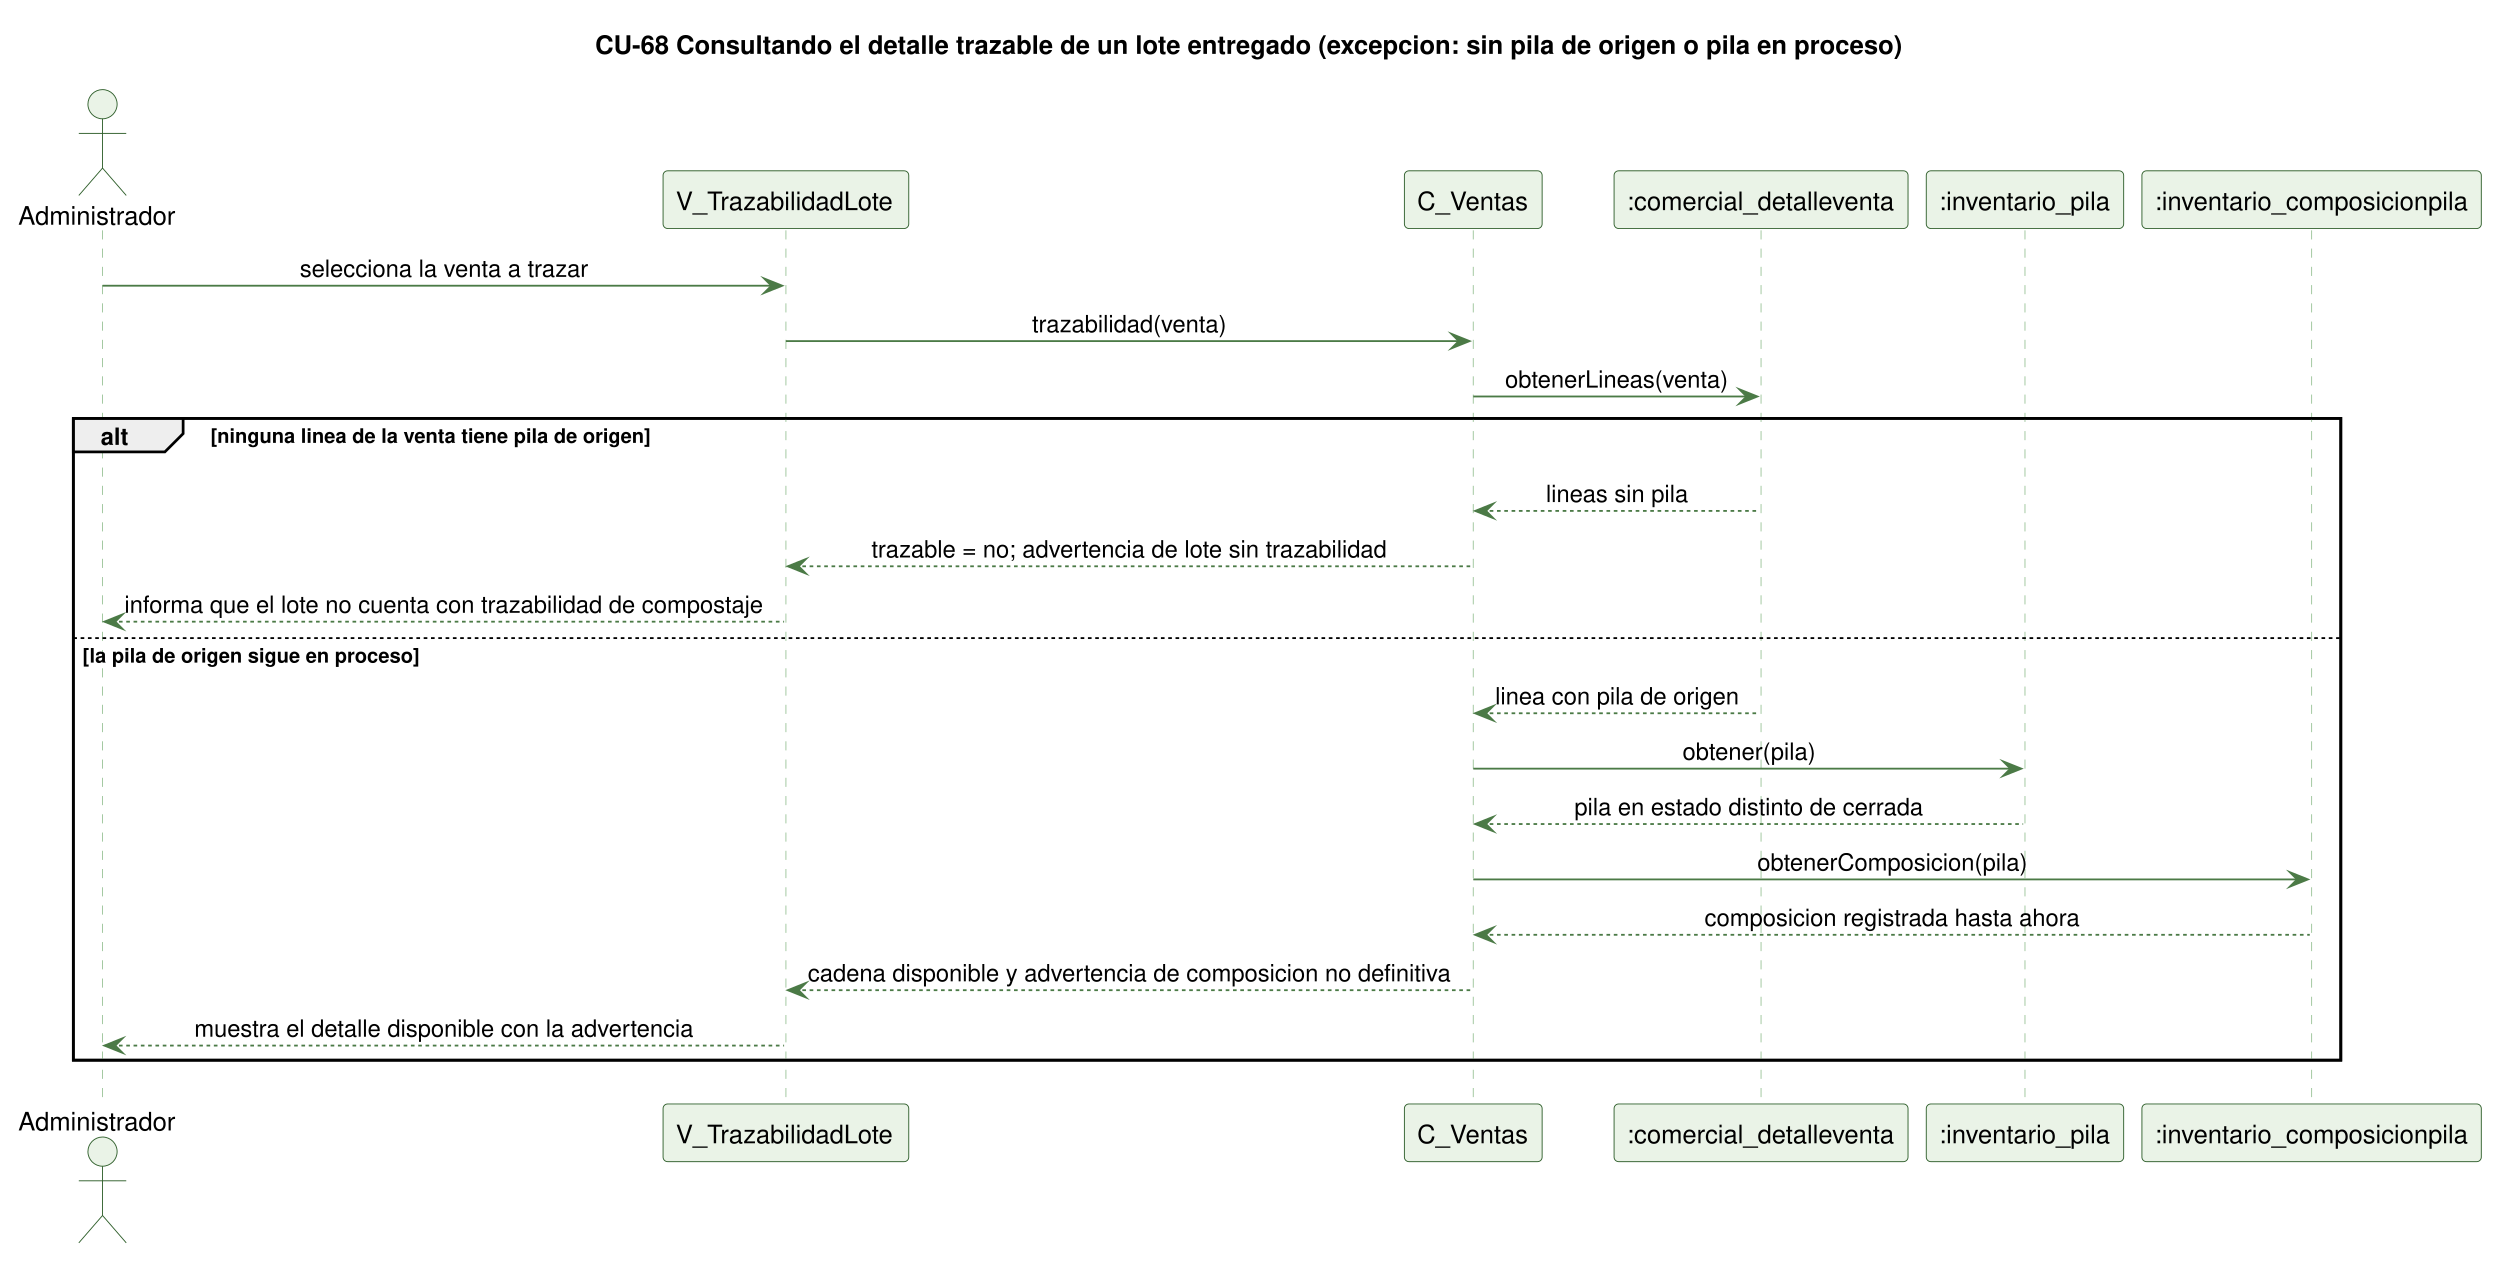
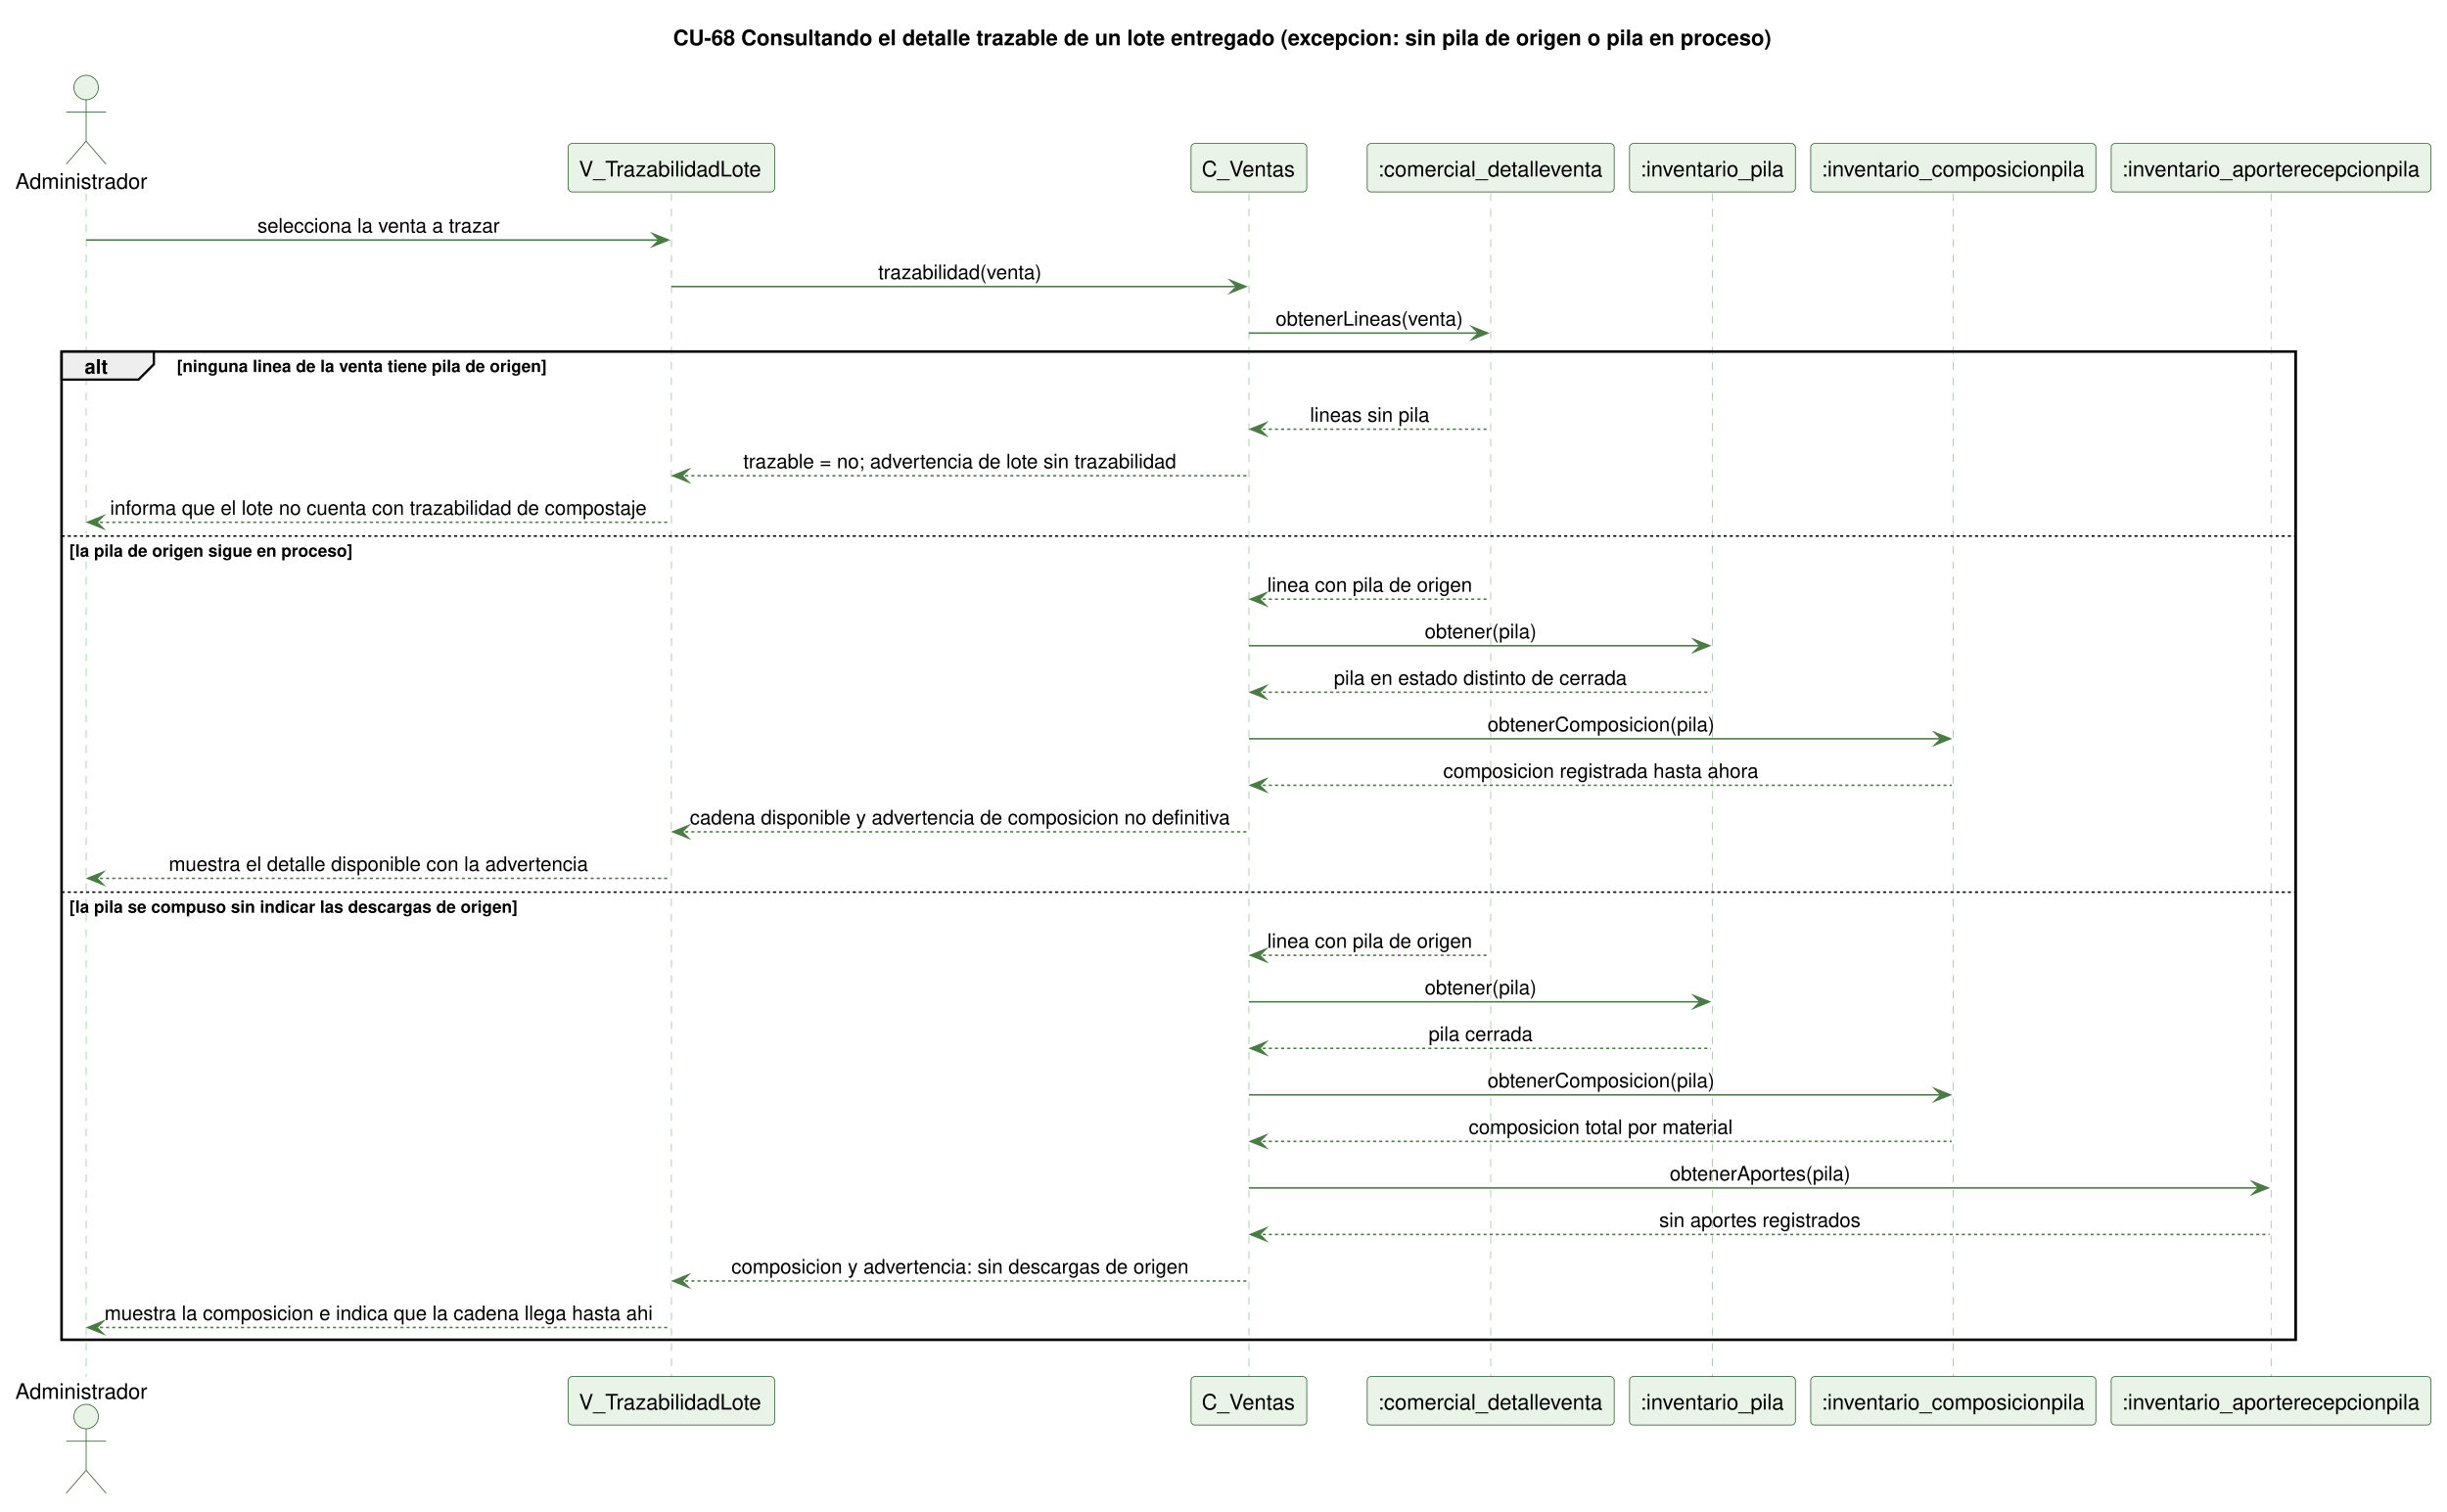
- <svg xmlns="http://www.w3.org/2000/svg" version="1.1" data-diagram-type="SEQUENCE" style="width:1370px;height:693px;background:#FFFFFF;" width="1370px" height="693px" viewBox="0 0 1370 693" zoomAndPan="magnify" preserveAspectRatio="none" contentStyleType="text/css">
+ <svg xmlns="http://www.w3.org/2000/svg" version="1.1" data-diagram-type="SEQUENCE" style="width:1596px;height:986px;background:#FFFFFF;" width="1596px" height="986px" viewBox="0 0 1596 986" zoomAndPan="magnify" preserveAspectRatio="none" contentStyleType="text/css">
  <defs />
  <g font-family="sans-serif" lengthAdjust="spacing">
    <g class="title" data-source-line="13">
-       <text x="326.147" y="29.533" fill="#000" font-size="14" textLength="716.461" font-weight="700" font-family="Helvetica">CU-68 Consultando el detalle trazable de un lote entregado (excepcion: sin pila de origen o pila en proceso)</text>
+       <text x="439.045" y="29.533" fill="#000" font-size="14" textLength="716.461" font-weight="700" font-family="Helvetica">CU-68 Consultando el detalle trazable de un lote entregado (excepcion: sin pila de origen o pila en proceso)</text>
    </g>
-     <rect x="40.183" y="229.273" width="1242.581" height="351.703" fill="none" style="stroke:#000;stroke-width:1.5;" />
+     <rect x="40.183" y="229.273" width="1457.083" height="644.703" fill="none" style="stroke:#000;stroke-width:1.5;" />
    <g>
-       <rect x="52.683" y="126.219" width="8" height="478.758" fill="#000" fill-opacity="0" />
-       <line x1="56.183" y1="126.219" x2="56.183" y2="604.977" style="stroke:#9CC49A;stroke-width:0.5;stroke-dasharray:5,5;" />
+       <rect x="52.683" y="126.219" width="8" height="771.758" fill="#000" fill-opacity="0" />
+       <line x1="56.183" y1="126.219" x2="56.183" y2="897.977" style="stroke:#9CC49A;stroke-width:0.5;stroke-dasharray:5,5;" />
    </g>
    <g>
-       <rect x="427.181" y="126.219" width="8" height="478.758" fill="#000" fill-opacity="0" />
-       <line x1="430.681" y1="126.219" x2="430.681" y2="604.977" style="stroke:#9CC49A;stroke-width:0.5;stroke-dasharray:5,5;" />
+       <rect x="434.405" y="126.219" width="8" height="771.758" fill="#000" fill-opacity="0" />
+       <line x1="437.905" y1="126.219" x2="437.905" y2="897.977" style="stroke:#9CC49A;stroke-width:0.5;stroke-dasharray:5,5;" />
    </g>
    <g>
-       <rect x="803.851" y="126.219" width="8" height="478.758" fill="#000" fill-opacity="0" />
-       <line x1="807.351" y1="126.219" x2="807.351" y2="604.977" style="stroke:#9CC49A;stroke-width:0.5;stroke-dasharray:5,5;" />
+       <rect x="811.074" y="126.219" width="8" height="771.758" fill="#000" fill-opacity="0" />
+       <line x1="814.574" y1="126.219" x2="814.574" y2="897.977" style="stroke:#9CC49A;stroke-width:0.5;stroke-dasharray:5,5;" />
    </g>
    <g>
-       <rect x="961.558" y="126.219" width="8" height="478.758" fill="#000" fill-opacity="0" />
-       <line x1="965.058" y1="126.219" x2="965.058" y2="604.977" style="stroke:#9CC49A;stroke-width:0.5;stroke-dasharray:5,5;" />
+       <rect x="968.781" y="126.219" width="8" height="771.758" fill="#000" fill-opacity="0" />
+       <line x1="972.281" y1="126.219" x2="972.281" y2="897.977" style="stroke:#9CC49A;stroke-width:0.5;stroke-dasharray:5,5;" />
    </g>
    <g>
-       <rect x="1106.185" y="126.219" width="8" height="478.758" fill="#000" fill-opacity="0" />
-       <line x1="1109.685" y1="126.219" x2="1109.685" y2="604.977" style="stroke:#9CC49A;stroke-width:0.5;stroke-dasharray:5,5;" />
+       <rect x="1113.408" y="126.219" width="8" height="771.758" fill="#000" fill-opacity="0" />
+       <line x1="1116.908" y1="126.219" x2="1116.908" y2="897.977" style="stroke:#9CC49A;stroke-width:0.5;stroke-dasharray:5,5;" />
    </g>
    <g>
-       <rect x="1263.263" y="126.219" width="8" height="478.758" fill="#000" fill-opacity="0" />
-       <line x1="1266.763" y1="126.219" x2="1266.763" y2="604.977" style="stroke:#9CC49A;stroke-width:0.5;stroke-dasharray:5,5;" />
+       <rect x="1270.487" y="126.219" width="8" height="771.758" fill="#000" fill-opacity="0" />
+       <line x1="1273.987" y1="126.219" x2="1273.987" y2="897.977" style="stroke:#9CC49A;stroke-width:0.5;stroke-dasharray:5,5;" />
+     </g>
+     <g>
+       <rect x="1477.765" y="126.219" width="8" height="771.758" fill="#000" fill-opacity="0" />
+       <line x1="1481.265" y1="126.219" x2="1481.265" y2="897.977" style="stroke:#9CC49A;stroke-width:0.5;stroke-dasharray:5,5;" />
    </g>
    <text x="10" y="123.143" fill="#000" font-size="14" textLength="86.365" font-family="Helvetica">Administrador</text>
    <ellipse cx="56.183" cy="57.109" rx="8" ry="8" fill="#EAF3E7" style="stroke:#2E5E2A;stroke-width:0.5;" />
    <path d="M56.183,65.109 L56.183,92.109 M43.183,73.109 L69.183,73.109 M56.183,92.109 L43.183,107.109 M56.183,92.109 L69.183,107.109" style="stroke:#2E5E2A;stroke-width:0.5;" fill="none" />
-     <rect x="363.364" y="93.609" width="134.634" height="31.609" fill="#EAF3E7" style="stroke:#2E5E2A;stroke-width:0.5;" rx="2.5" ry="2.5" />
-     <text x="370.364" y="115.143" fill="#000" font-size="14" textLength="120.634" font-family="Helvetica">V_TrazabilidadLote</text>
-     <rect x="769.609" y="93.609" width="75.482" height="31.609" fill="#EAF3E7" style="stroke:#2E5E2A;stroke-width:0.5;" rx="2.5" ry="2.5" />
-     <text x="776.609" y="115.143" fill="#000" font-size="14" textLength="61.482" font-family="Helvetica">C_Ventas</text>
-     <rect x="884.517" y="93.609" width="161.082" height="31.609" fill="#EAF3E7" style="stroke:#2E5E2A;stroke-width:0.5;" rx="2.5" ry="2.5" />
-     <text x="891.517" y="115.143" fill="#000" font-size="14" textLength="147.082" font-family="Helvetica">:comercial_detalleventa</text>
-     <rect x="1055.599" y="93.609" width="108.172" height="31.609" fill="#EAF3E7" style="stroke:#2E5E2A;stroke-width:0.5;" rx="2.5" ry="2.5" />
-     <text x="1062.599" y="115.143" fill="#000" font-size="14" textLength="94.172" font-family="Helvetica">:inventario_pila</text>
-     <rect x="1173.771" y="93.609" width="185.985" height="31.609" fill="#EAF3E7" style="stroke:#2E5E2A;stroke-width:0.5;" rx="2.5" ry="2.5" />
-     <text x="1180.771" y="115.143" fill="#000" font-size="14" textLength="171.985" font-family="Helvetica">:inventario_composicionpila</text>
-     <text x="10" y="619.51" fill="#000" font-size="14" textLength="86.365" font-family="Helvetica">Administrador</text>
-     <ellipse cx="56.183" cy="631.086" rx="8" ry="8" fill="#EAF3E7" style="stroke:#2E5E2A;stroke-width:0.5;" />
-     <path d="M56.183,639.086 L56.183,666.086 M43.183,647.086 L69.183,647.086 M56.183,666.086 L43.183,681.086 M56.183,666.086 L69.183,681.086" style="stroke:#2E5E2A;stroke-width:0.5;" fill="none" />
-     <rect x="363.364" y="604.977" width="134.634" height="31.609" fill="#EAF3E7" style="stroke:#2E5E2A;stroke-width:0.5;" rx="2.5" ry="2.5" />
-     <text x="370.364" y="626.51" fill="#000" font-size="14" textLength="120.634" font-family="Helvetica">V_TrazabilidadLote</text>
-     <rect x="769.609" y="604.977" width="75.482" height="31.609" fill="#EAF3E7" style="stroke:#2E5E2A;stroke-width:0.5;" rx="2.5" ry="2.5" />
-     <text x="776.609" y="626.51" fill="#000" font-size="14" textLength="61.482" font-family="Helvetica">C_Ventas</text>
-     <rect x="884.517" y="604.977" width="161.082" height="31.609" fill="#EAF3E7" style="stroke:#2E5E2A;stroke-width:0.5;" rx="2.5" ry="2.5" />
-     <text x="891.517" y="626.51" fill="#000" font-size="14" textLength="147.082" font-family="Helvetica">:comercial_detalleventa</text>
-     <rect x="1055.599" y="604.977" width="108.172" height="31.609" fill="#EAF3E7" style="stroke:#2E5E2A;stroke-width:0.5;" rx="2.5" ry="2.5" />
-     <text x="1062.599" y="626.51" fill="#000" font-size="14" textLength="94.172" font-family="Helvetica">:inventario_pila</text>
-     <rect x="1173.771" y="604.977" width="185.985" height="31.609" fill="#EAF3E7" style="stroke:#2E5E2A;stroke-width:0.5;" rx="2.5" ry="2.5" />
-     <text x="1180.771" y="626.51" fill="#000" font-size="14" textLength="171.985" font-family="Helvetica">:inventario_composicionpila</text>
-     <polygon points="418.681,152.57,428.681,156.57,418.681,160.57,422.681,156.57" fill="#4B7A46" style="stroke:#4B7A46;stroke-width:1;stroke-linejoin:miter;stroke-miterlimit:10;" />
-     <line x1="56.183" y1="156.57" x2="424.681" y2="156.57" style="stroke:#4B7A46;stroke-width:1;" />
-     <text x="164.305" y="151.714" fill="#000" font-size="13" textLength="158.253" font-family="Helvetica">selecciona la venta a trazar</text>
-     <polygon points="795.351,182.922,805.351,186.922,795.351,190.922,799.351,186.922" fill="#4B7A46" style="stroke:#4B7A46;stroke-width:1;stroke-linejoin:miter;stroke-miterlimit:10;" />
-     <line x1="430.681" y1="186.922" x2="801.351" y2="186.922" style="stroke:#4B7A46;stroke-width:1;" />
-     <text x="565.543" y="182.065" fill="#000" font-size="13" textLength="106.945" font-family="Helvetica">trazabilidad(venta)</text>
-     <polygon points="953.058,213.273,963.058,217.273,953.058,221.273,957.058,217.273" fill="#4B7A46" style="stroke:#4B7A46;stroke-width:1;stroke-linejoin:miter;stroke-miterlimit:10;" />
-     <line x1="807.351" y1="217.273" x2="959.058" y2="217.273" style="stroke:#4B7A46;stroke-width:1;" />
-     <text x="824.775" y="212.417" fill="#000" font-size="13" textLength="122.859" font-family="Helvetica">obtenerLineas(venta)</text>
+     <rect x="370.588" y="93.609" width="134.634" height="31.609" fill="#EAF3E7" style="stroke:#2E5E2A;stroke-width:0.5;" rx="2.5" ry="2.5" />
+     <text x="377.588" y="115.143" fill="#000" font-size="14" textLength="120.634" font-family="Helvetica">V_TrazabilidadLote</text>
+     <rect x="776.833" y="93.609" width="75.482" height="31.609" fill="#EAF3E7" style="stroke:#2E5E2A;stroke-width:0.5;" rx="2.5" ry="2.5" />
+     <text x="783.833" y="115.143" fill="#000" font-size="14" textLength="61.482" font-family="Helvetica">C_Ventas</text>
+     <rect x="891.74" y="93.609" width="161.082" height="31.609" fill="#EAF3E7" style="stroke:#2E5E2A;stroke-width:0.5;" rx="2.5" ry="2.5" />
+     <text x="898.74" y="115.143" fill="#000" font-size="14" textLength="147.082" font-family="Helvetica">:comercial_detalleventa</text>
+     <rect x="1062.822" y="93.609" width="108.172" height="31.609" fill="#EAF3E7" style="stroke:#2E5E2A;stroke-width:0.5;" rx="2.5" ry="2.5" />
+     <text x="1069.822" y="115.143" fill="#000" font-size="14" textLength="94.172" font-family="Helvetica">:inventario_pila</text>
+     <rect x="1180.994" y="93.609" width="185.985" height="31.609" fill="#EAF3E7" style="stroke:#2E5E2A;stroke-width:0.5;" rx="2.5" ry="2.5" />
+     <text x="1187.994" y="115.143" fill="#000" font-size="14" textLength="171.985" font-family="Helvetica">:inventario_composicionpila</text>
+     <rect x="1376.979" y="93.609" width="208.571" height="31.609" fill="#EAF3E7" style="stroke:#2E5E2A;stroke-width:0.5;" rx="2.5" ry="2.5" />
+     <text x="1383.979" y="115.143" fill="#000" font-size="14" textLength="194.571" font-family="Helvetica">:inventario_aporterecepcionpila</text>
+     <text x="10" y="912.51" fill="#000" font-size="14" textLength="86.365" font-family="Helvetica">Administrador</text>
+     <ellipse cx="56.183" cy="924.086" rx="8" ry="8" fill="#EAF3E7" style="stroke:#2E5E2A;stroke-width:0.5;" />
+     <path d="M56.183,932.086 L56.183,959.086 M43.183,940.086 L69.183,940.086 M56.183,959.086 L43.183,974.086 M56.183,959.086 L69.183,974.086" style="stroke:#2E5E2A;stroke-width:0.5;" fill="none" />
+     <rect x="370.588" y="897.977" width="134.634" height="31.609" fill="#EAF3E7" style="stroke:#2E5E2A;stroke-width:0.5;" rx="2.5" ry="2.5" />
+     <text x="377.588" y="919.51" fill="#000" font-size="14" textLength="120.634" font-family="Helvetica">V_TrazabilidadLote</text>
+     <rect x="776.833" y="897.977" width="75.482" height="31.609" fill="#EAF3E7" style="stroke:#2E5E2A;stroke-width:0.5;" rx="2.5" ry="2.5" />
+     <text x="783.833" y="919.51" fill="#000" font-size="14" textLength="61.482" font-family="Helvetica">C_Ventas</text>
+     <rect x="891.74" y="897.977" width="161.082" height="31.609" fill="#EAF3E7" style="stroke:#2E5E2A;stroke-width:0.5;" rx="2.5" ry="2.5" />
+     <text x="898.74" y="919.51" fill="#000" font-size="14" textLength="147.082" font-family="Helvetica">:comercial_detalleventa</text>
+     <rect x="1062.822" y="897.977" width="108.172" height="31.609" fill="#EAF3E7" style="stroke:#2E5E2A;stroke-width:0.5;" rx="2.5" ry="2.5" />
+     <text x="1069.822" y="919.51" fill="#000" font-size="14" textLength="94.172" font-family="Helvetica">:inventario_pila</text>
+     <rect x="1180.994" y="897.977" width="185.985" height="31.609" fill="#EAF3E7" style="stroke:#2E5E2A;stroke-width:0.5;" rx="2.5" ry="2.5" />
+     <text x="1187.994" y="919.51" fill="#000" font-size="14" textLength="171.985" font-family="Helvetica">:inventario_composicionpila</text>
+     <rect x="1376.979" y="897.977" width="208.571" height="31.609" fill="#EAF3E7" style="stroke:#2E5E2A;stroke-width:0.5;" rx="2.5" ry="2.5" />
+     <text x="1383.979" y="919.51" fill="#000" font-size="14" textLength="194.571" font-family="Helvetica">:inventario_aporterecepcionpila</text>
+     <polygon points="425.905,152.57,435.905,156.57,425.905,160.57,429.905,156.57" fill="#4B7A46" style="stroke:#4B7A46;stroke-width:1;stroke-linejoin:miter;stroke-miterlimit:10;" />
+     <line x1="56.183" y1="156.57" x2="431.905" y2="156.57" style="stroke:#4B7A46;stroke-width:1;" />
+     <text x="167.917" y="151.714" fill="#000" font-size="13" textLength="158.253" font-family="Helvetica">selecciona la venta a trazar</text>
+     <polygon points="802.574,182.922,812.574,186.922,802.574,190.922,806.574,186.922" fill="#4B7A46" style="stroke:#4B7A46;stroke-width:1;stroke-linejoin:miter;stroke-miterlimit:10;" />
+     <line x1="437.905" y1="186.922" x2="808.574" y2="186.922" style="stroke:#4B7A46;stroke-width:1;" />
+     <text x="572.767" y="182.065" fill="#000" font-size="13" textLength="106.945" font-family="Helvetica">trazabilidad(venta)</text>
+     <polygon points="960.281,213.273,970.281,217.273,960.281,221.273,964.281,217.273" fill="#4B7A46" style="stroke:#4B7A46;stroke-width:1;stroke-linejoin:miter;stroke-miterlimit:10;" />
+     <line x1="814.574" y1="217.273" x2="966.281" y2="217.273" style="stroke:#4B7A46;stroke-width:1;" />
+     <text x="831.998" y="212.417" fill="#000" font-size="13" textLength="122.859" font-family="Helvetica">obtenerLineas(venta)</text>
    <path d="M40.183,229.273 L100.354,229.273 L100.354,237.625 L90.354,247.625 L40.183,247.625 L40.183,229.273" style="stroke:#000;stroke-width:1.5;" fill="#EEE" />
-     <rect x="40.183" y="229.273" width="1242.581" height="351.703" fill="none" style="stroke:#000;stroke-width:1.5;" />
+     <rect x="40.183" y="229.273" width="1457.083" height="644.703" fill="none" style="stroke:#000;stroke-width:1.5;" />
    <text x="55.183" y="243.769" fill="#000" font-size="13" textLength="15.171" font-weight="700" font-family="Helvetica">alt</text>
    <text x="115.354" y="242.692" fill="#000" font-size="11" textLength="241.431" font-weight="700" font-family="Helvetica">[ninguna linea de la venta tiene pila de origen]</text>
-     <polygon points="818.351,275.977,808.351,279.977,818.351,283.977,814.351,279.977" fill="#4B7A46" style="stroke:#4B7A46;stroke-width:1;stroke-linejoin:miter;stroke-miterlimit:10;" />
-     <line x1="812.351" y1="279.977" x2="964.058" y2="279.977" style="stroke:#4B7A46;stroke-width:1;stroke-dasharray:2,2;" />
-     <text x="847.182" y="275.12" fill="#000" font-size="13" textLength="78.044" font-family="Helvetica">lineas sin pila</text>
-     <polygon points="441.681,306.328,431.681,310.328,441.681,314.328,437.681,310.328" fill="#4B7A46" style="stroke:#4B7A46;stroke-width:1;stroke-linejoin:miter;stroke-miterlimit:10;" />
-     <line x1="435.681" y1="310.328" x2="806.351" y2="310.328" style="stroke:#4B7A46;stroke-width:1;stroke-dasharray:2,2;" />
-     <text x="477.552" y="305.472" fill="#000" font-size="13" textLength="282.928" font-family="Helvetica">trazable = no; advertencia de lote sin trazabilidad</text>
+     <polygon points="825.574,275.977,815.574,279.977,825.574,283.977,821.574,279.977" fill="#4B7A46" style="stroke:#4B7A46;stroke-width:1;stroke-linejoin:miter;stroke-miterlimit:10;" />
+     <line x1="819.574" y1="279.977" x2="971.281" y2="279.977" style="stroke:#4B7A46;stroke-width:1;stroke-dasharray:2,2;" />
+     <text x="854.406" y="275.12" fill="#000" font-size="13" textLength="78.044" font-family="Helvetica">lineas sin pila</text>
+     <polygon points="448.905,306.328,438.905,310.328,448.905,314.328,444.905,310.328" fill="#4B7A46" style="stroke:#4B7A46;stroke-width:1;stroke-linejoin:miter;stroke-miterlimit:10;" />
+     <line x1="442.905" y1="310.328" x2="813.574" y2="310.328" style="stroke:#4B7A46;stroke-width:1;stroke-dasharray:2,2;" />
+     <text x="484.776" y="305.472" fill="#000" font-size="13" textLength="282.928" font-family="Helvetica">trazable = no; advertencia de lote sin trazabilidad</text>
    <polygon points="67.183,336.68,57.183,340.68,67.183,344.68,63.183,340.68" fill="#4B7A46" style="stroke:#4B7A46;stroke-width:1;stroke-linejoin:miter;stroke-miterlimit:10;" />
-     <line x1="61.183" y1="340.68" x2="429.681" y2="340.68" style="stroke:#4B7A46;stroke-width:1;stroke-dasharray:2,2;" />
-     <text x="68.183" y="335.823" fill="#000" font-size="13" textLength="350.499" font-family="Helvetica">informa que el lote no cuenta con trazabilidad de compostaje</text>
-     <line x1="40.183" y1="349.68" x2="1282.763" y2="349.68" style="stroke:#000;stroke-width:1;stroke-dasharray:2,2;" />
+     <line x1="61.183" y1="340.68" x2="436.905" y2="340.68" style="stroke:#4B7A46;stroke-width:1;stroke-dasharray:2,2;" />
+     <text x="71.794" y="335.823" fill="#000" font-size="13" textLength="350.499" font-family="Helvetica">informa que el lote no cuenta con trazabilidad de compostaje</text>
+     <line x1="40.183" y1="349.68" x2="1497.265" y2="349.68" style="stroke:#000;stroke-width:1;stroke-dasharray:2,2;" />
    <text x="45.183" y="363.099" fill="#000" font-size="11" textLength="184.594" font-weight="700" font-family="Helvetica">[la pila de origen sigue en proceso]</text>
-     <polygon points="818.351,386.867,808.351,390.867,818.351,394.867,814.351,390.867" fill="#4B7A46" style="stroke:#4B7A46;stroke-width:1;stroke-linejoin:miter;stroke-miterlimit:10;" />
-     <line x1="812.351" y1="390.867" x2="964.058" y2="390.867" style="stroke:#4B7A46;stroke-width:1;stroke-dasharray:2,2;" />
-     <text x="819.351" y="386.011" fill="#000" font-size="13" textLength="133.707" font-family="Helvetica">linea con pila de origen</text>
-     <polygon points="1097.685,417.219,1107.685,421.219,1097.685,425.219,1101.685,421.219" fill="#4B7A46" style="stroke:#4B7A46;stroke-width:1;stroke-linejoin:miter;stroke-miterlimit:10;" />
-     <line x1="807.351" y1="421.219" x2="1103.685" y2="421.219" style="stroke:#4B7A46;stroke-width:1;" />
-     <text x="922.025" y="416.362" fill="#000" font-size="13" textLength="72.985" font-family="Helvetica">obtener(pila)</text>
-     <polygon points="818.351,447.57,808.351,451.57,818.351,455.57,814.351,451.57" fill="#4B7A46" style="stroke:#4B7A46;stroke-width:1;stroke-linejoin:miter;stroke-miterlimit:10;" />
-     <line x1="812.351" y1="451.57" x2="1108.685" y2="451.57" style="stroke:#4B7A46;stroke-width:1;stroke-dasharray:2,2;" />
-     <text x="862.76" y="446.714" fill="#000" font-size="13" textLength="191.515" font-family="Helvetica">pila en estado distinto de cerrada</text>
-     <polygon points="1254.763,477.922,1264.763,481.922,1254.763,485.922,1258.763,481.922" fill="#4B7A46" style="stroke:#4B7A46;stroke-width:1;stroke-linejoin:miter;stroke-miterlimit:10;" />
-     <line x1="807.351" y1="481.922" x2="1260.763" y2="481.922" style="stroke:#4B7A46;stroke-width:1;" />
-     <text x="962.992" y="477.065" fill="#000" font-size="13" textLength="148.129" font-family="Helvetica">obtenerComposicion(pila)</text>
-     <polygon points="818.351,508.273,808.351,512.273,818.351,516.273,814.351,512.273" fill="#4B7A46" style="stroke:#4B7A46;stroke-width:1;stroke-linejoin:miter;stroke-miterlimit:10;" />
-     <line x1="812.351" y1="512.273" x2="1265.763" y2="512.273" style="stroke:#4B7A46;stroke-width:1;stroke-dasharray:2,2;" />
-     <text x="934.082" y="507.417" fill="#000" font-size="13" textLength="205.95" font-family="Helvetica">composicion registrada hasta ahora</text>
-     <polygon points="441.681,538.625,431.681,542.625,441.681,546.625,437.681,542.625" fill="#4B7A46" style="stroke:#4B7A46;stroke-width:1;stroke-linejoin:miter;stroke-miterlimit:10;" />
-     <line x1="435.681" y1="542.625" x2="806.351" y2="542.625" style="stroke:#4B7A46;stroke-width:1;stroke-dasharray:2,2;" />
-     <text x="442.681" y="537.769" fill="#000" font-size="13" textLength="352.669" font-family="Helvetica">cadena disponible y advertencia de composicion no definitiva</text>
+     <polygon points="825.574,386.867,815.574,390.867,825.574,394.867,821.574,390.867" fill="#4B7A46" style="stroke:#4B7A46;stroke-width:1;stroke-linejoin:miter;stroke-miterlimit:10;" />
+     <line x1="819.574" y1="390.867" x2="971.281" y2="390.867" style="stroke:#4B7A46;stroke-width:1;stroke-dasharray:2,2;" />
+     <text x="826.574" y="386.011" fill="#000" font-size="13" textLength="133.707" font-family="Helvetica">linea con pila de origen</text>
+     <polygon points="1104.908,417.219,1114.908,421.219,1104.908,425.219,1108.908,421.219" fill="#4B7A46" style="stroke:#4B7A46;stroke-width:1;stroke-linejoin:miter;stroke-miterlimit:10;" />
+     <line x1="814.574" y1="421.219" x2="1110.908" y2="421.219" style="stroke:#4B7A46;stroke-width:1;" />
+     <text x="929.249" y="416.362" fill="#000" font-size="13" textLength="72.985" font-family="Helvetica">obtener(pila)</text>
+     <polygon points="825.574,447.57,815.574,451.57,825.574,455.57,821.574,451.57" fill="#4B7A46" style="stroke:#4B7A46;stroke-width:1;stroke-linejoin:miter;stroke-miterlimit:10;" />
+     <line x1="819.574" y1="451.57" x2="1115.908" y2="451.57" style="stroke:#4B7A46;stroke-width:1;stroke-dasharray:2,2;" />
+     <text x="869.984" y="446.714" fill="#000" font-size="13" textLength="191.515" font-family="Helvetica">pila en estado distinto de cerrada</text>
+     <polygon points="1261.987,477.922,1271.987,481.922,1261.987,485.922,1265.987,481.922" fill="#4B7A46" style="stroke:#4B7A46;stroke-width:1;stroke-linejoin:miter;stroke-miterlimit:10;" />
+     <line x1="814.574" y1="481.922" x2="1267.987" y2="481.922" style="stroke:#4B7A46;stroke-width:1;" />
+     <text x="970.216" y="477.065" fill="#000" font-size="13" textLength="148.129" font-family="Helvetica">obtenerComposicion(pila)</text>
+     <polygon points="825.574,508.273,815.574,512.273,825.574,516.273,821.574,512.273" fill="#4B7A46" style="stroke:#4B7A46;stroke-width:1;stroke-linejoin:miter;stroke-miterlimit:10;" />
+     <line x1="819.574" y1="512.273" x2="1272.987" y2="512.273" style="stroke:#4B7A46;stroke-width:1;stroke-dasharray:2,2;" />
+     <text x="941.306" y="507.417" fill="#000" font-size="13" textLength="205.95" font-family="Helvetica">composicion registrada hasta ahora</text>
+     <polygon points="448.905,538.625,438.905,542.625,448.905,546.625,444.905,542.625" fill="#4B7A46" style="stroke:#4B7A46;stroke-width:1;stroke-linejoin:miter;stroke-miterlimit:10;" />
+     <line x1="442.905" y1="542.625" x2="813.574" y2="542.625" style="stroke:#4B7A46;stroke-width:1;stroke-dasharray:2,2;" />
+     <text x="449.905" y="537.769" fill="#000" font-size="13" textLength="352.669" font-family="Helvetica">cadena disponible y advertencia de composicion no definitiva</text>
    <polygon points="67.183,568.977,57.183,572.977,67.183,576.977,63.183,572.977" fill="#4B7A46" style="stroke:#4B7A46;stroke-width:1;stroke-linejoin:miter;stroke-miterlimit:10;" />
-     <line x1="61.183" y1="572.977" x2="429.681" y2="572.977" style="stroke:#4B7A46;stroke-width:1;stroke-dasharray:2,2;" />
-     <text x="106.488" y="568.12" fill="#000" font-size="13" textLength="273.889" font-family="Helvetica">muestra el detalle disponible con la advertencia</text>
+     <line x1="61.183" y1="572.977" x2="436.905" y2="572.977" style="stroke:#4B7A46;stroke-width:1;stroke-dasharray:2,2;" />
+     <text x="110.099" y="568.12" fill="#000" font-size="13" textLength="273.889" font-family="Helvetica">muestra el detalle disponible con la advertencia</text>
+     <line x1="40.183" y1="581.977" x2="1497.265" y2="581.977" style="stroke:#000;stroke-width:1;stroke-dasharray:2,2;" />
+     <text x="45.183" y="595.396" fill="#000" font-size="11" textLength="292.209" font-weight="700" font-family="Helvetica">[la pila se compuso sin indicar las descargas de origen]</text>
+     <polygon points="825.574,619.164,815.574,623.164,825.574,627.164,821.574,623.164" fill="#4B7A46" style="stroke:#4B7A46;stroke-width:1;stroke-linejoin:miter;stroke-miterlimit:10;" />
+     <line x1="819.574" y1="623.164" x2="971.281" y2="623.164" style="stroke:#4B7A46;stroke-width:1;stroke-dasharray:2,2;" />
+     <text x="826.574" y="618.308" fill="#000" font-size="13" textLength="133.707" font-family="Helvetica">linea con pila de origen</text>
+     <polygon points="1104.908,649.516,1114.908,653.516,1104.908,657.516,1108.908,653.516" fill="#4B7A46" style="stroke:#4B7A46;stroke-width:1;stroke-linejoin:miter;stroke-miterlimit:10;" />
+     <line x1="814.574" y1="653.516" x2="1110.908" y2="653.516" style="stroke:#4B7A46;stroke-width:1;" />
+     <text x="929.249" y="648.659" fill="#000" font-size="13" textLength="72.985" font-family="Helvetica">obtener(pila)</text>
+     <polygon points="825.574,679.867,815.574,683.867,825.574,687.867,821.574,683.867" fill="#4B7A46" style="stroke:#4B7A46;stroke-width:1;stroke-linejoin:miter;stroke-miterlimit:10;" />
+     <line x1="819.574" y1="683.867" x2="1115.908" y2="683.867" style="stroke:#4B7A46;stroke-width:1;stroke-dasharray:2,2;" />
+     <text x="931.778" y="679.011" fill="#000" font-size="13" textLength="67.926" font-family="Helvetica">pila cerrada</text>
+     <polygon points="1261.987,710.219,1271.987,714.219,1261.987,718.219,1265.987,714.219" fill="#4B7A46" style="stroke:#4B7A46;stroke-width:1;stroke-linejoin:miter;stroke-miterlimit:10;" />
+     <line x1="814.574" y1="714.219" x2="1267.987" y2="714.219" style="stroke:#4B7A46;stroke-width:1;" />
+     <text x="970.216" y="709.362" fill="#000" font-size="13" textLength="148.129" font-family="Helvetica">obtenerComposicion(pila)</text>
+     <polygon points="825.574,740.57,815.574,744.57,825.574,748.57,821.574,744.57" fill="#4B7A46" style="stroke:#4B7A46;stroke-width:1;stroke-linejoin:miter;stroke-miterlimit:10;" />
+     <line x1="819.574" y1="744.57" x2="1272.987" y2="744.57" style="stroke:#4B7A46;stroke-width:1;stroke-dasharray:2,2;" />
+     <text x="957.937" y="739.714" fill="#000" font-size="13" textLength="172.688" font-family="Helvetica">composicion total por material</text>
+     <polygon points="1469.265,770.922,1479.265,774.922,1469.265,778.922,1473.265,774.922" fill="#4B7A46" style="stroke:#4B7A46;stroke-width:1;stroke-linejoin:miter;stroke-miterlimit:10;" />
+     <line x1="814.574" y1="774.922" x2="1475.265" y2="774.922" style="stroke:#4B7A46;stroke-width:1;" />
+     <text x="1089.026" y="770.065" fill="#000" font-size="13" textLength="117.787" font-family="Helvetica">obtenerAportes(pila)</text>
+     <polygon points="825.574,801.273,815.574,805.273,825.574,809.273,821.574,805.273" fill="#4B7A46" style="stroke:#4B7A46;stroke-width:1;stroke-linejoin:miter;stroke-miterlimit:10;" />
+     <line x1="819.574" y1="805.273" x2="1480.265" y2="805.273" style="stroke:#4B7A46;stroke-width:1;stroke-dasharray:2,2;" />
+     <text x="1082.164" y="800.417" fill="#000" font-size="13" textLength="131.511" font-family="Helvetica">sin aportes registrados</text>
+     <polygon points="448.905,831.625,438.905,835.625,448.905,839.625,444.905,835.625" fill="#4B7A46" style="stroke:#4B7A46;stroke-width:1;stroke-linejoin:miter;stroke-miterlimit:10;" />
+     <line x1="442.905" y1="835.625" x2="813.574" y2="835.625" style="stroke:#4B7A46;stroke-width:1;stroke-dasharray:2,2;" />
+     <text x="477.019" y="830.769" fill="#000" font-size="13" textLength="298.441" font-family="Helvetica">composicion y advertencia: sin descargas de origen</text>
+     <polygon points="67.183,861.977,57.183,865.977,67.183,869.977,63.183,865.977" fill="#4B7A46" style="stroke:#4B7A46;stroke-width:1;stroke-linejoin:miter;stroke-miterlimit:10;" />
+     <line x1="61.183" y1="865.977" x2="436.905" y2="865.977" style="stroke:#4B7A46;stroke-width:1;stroke-dasharray:2,2;" />
+     <text x="68.183" y="861.12" fill="#000" font-size="13" textLength="357.722" font-family="Helvetica">muestra la composicion e indica que la cadena llega hasta ahi</text>
  </g>
</svg>
